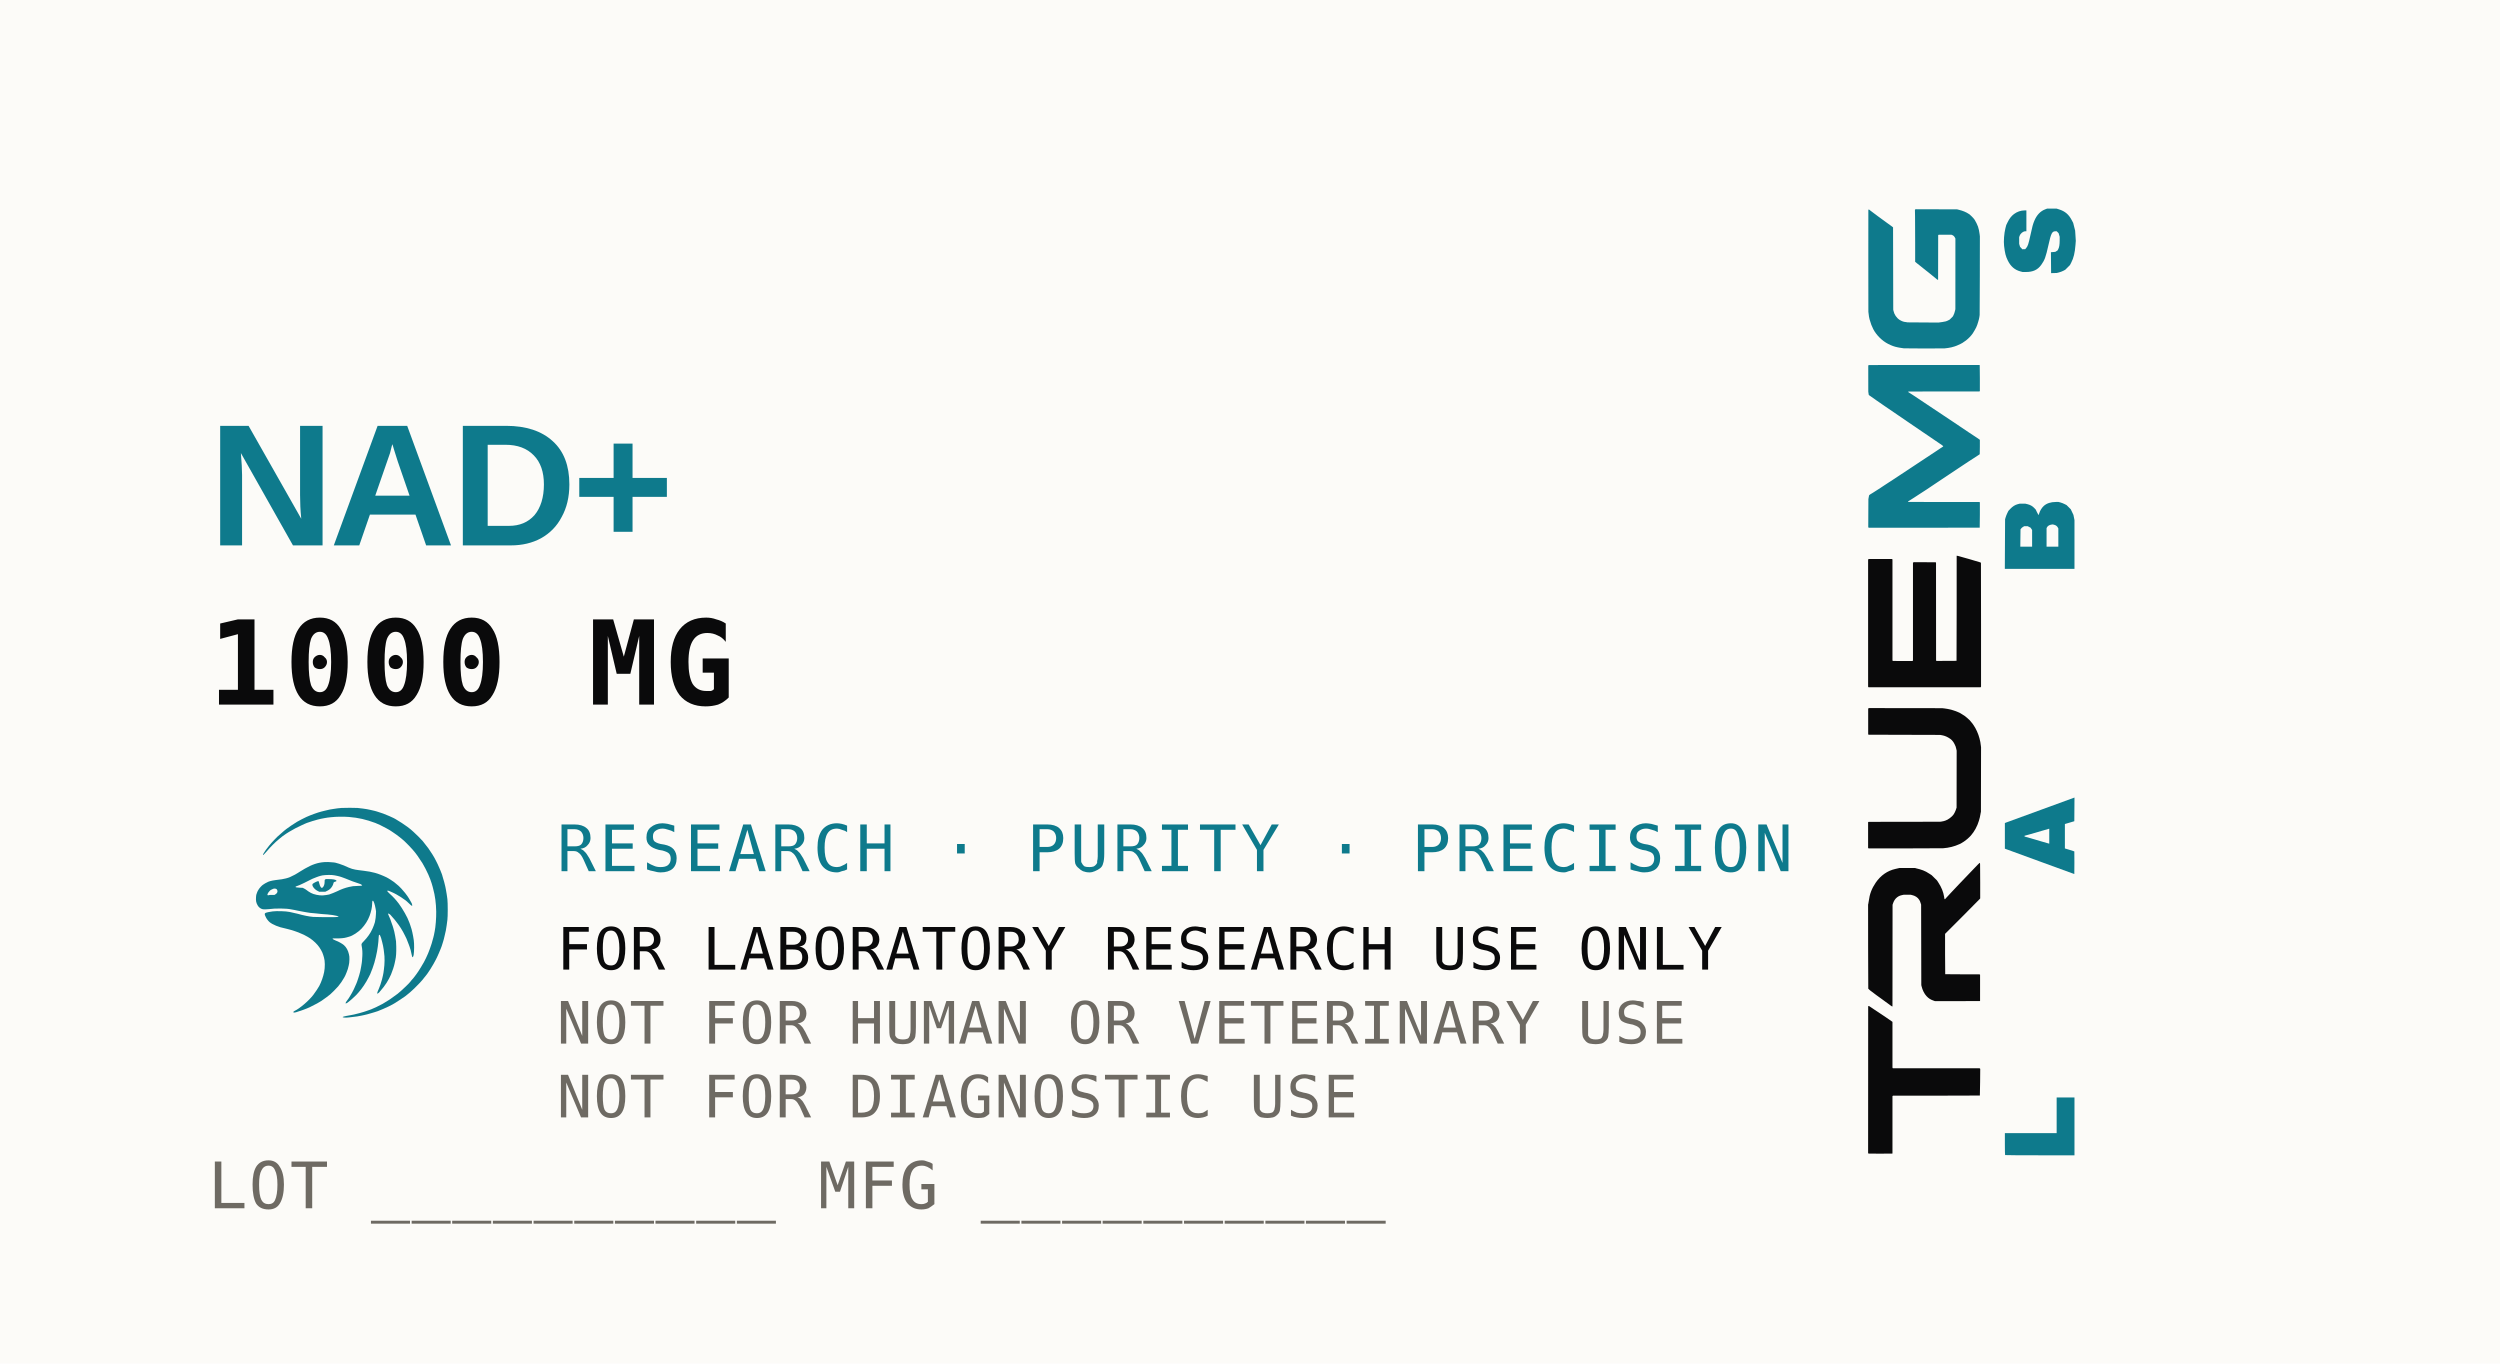
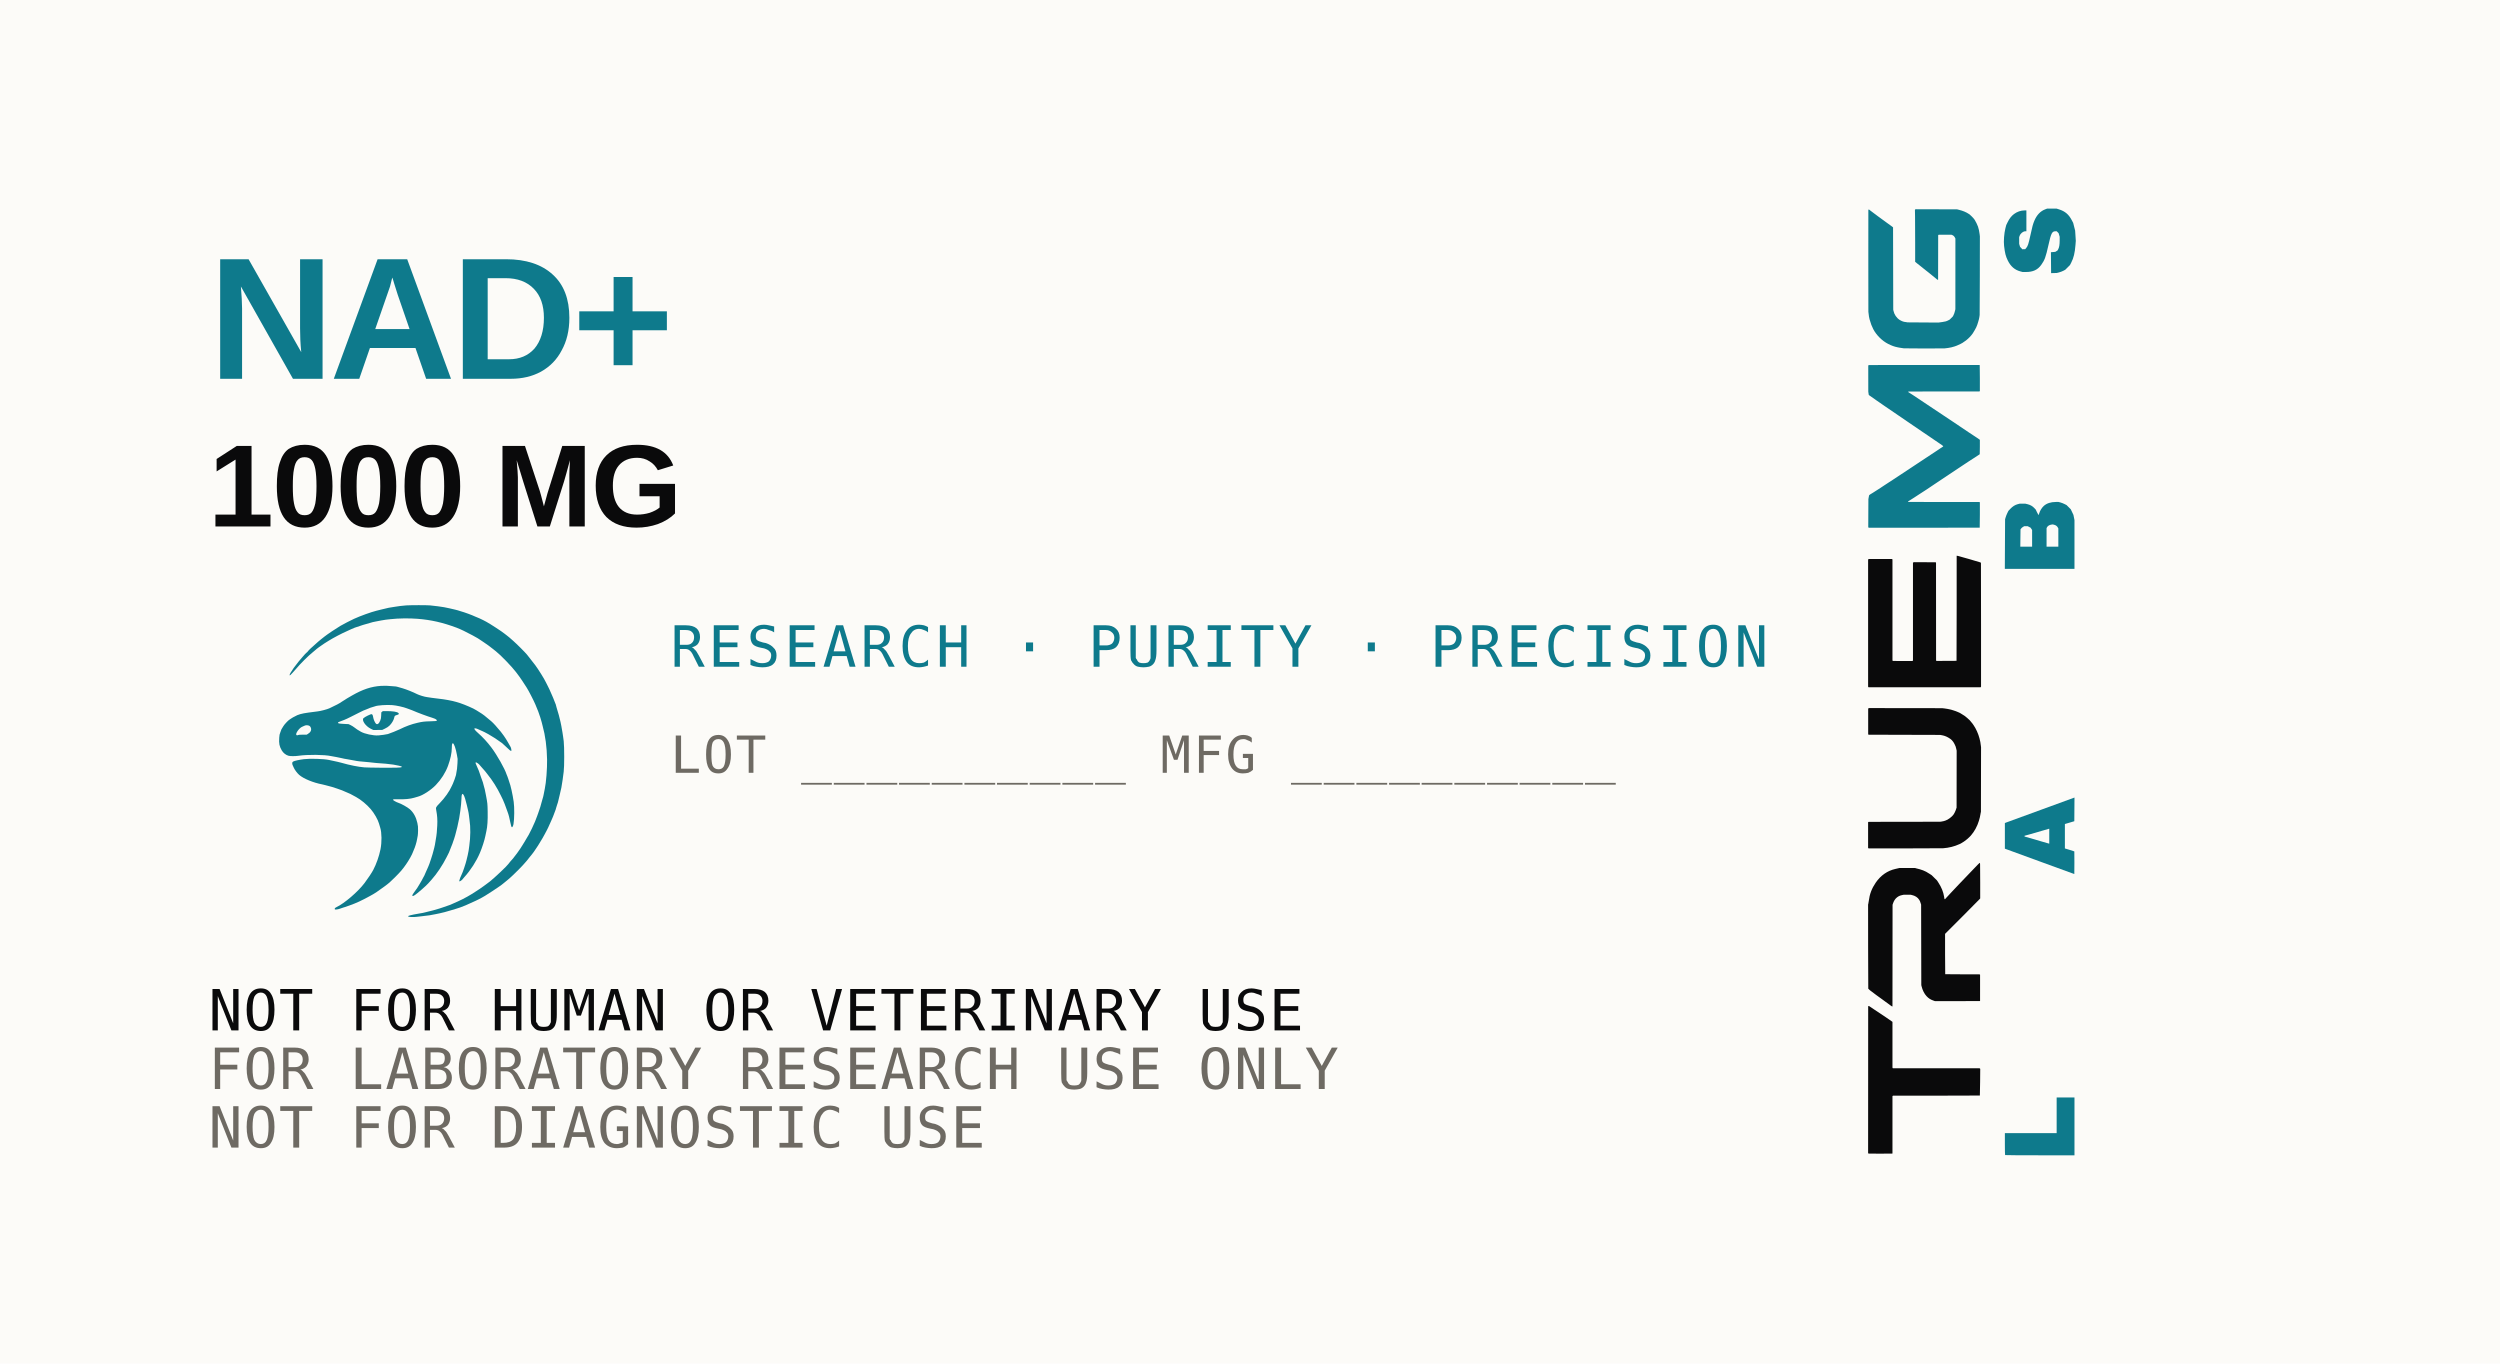
<svg xmlns="http://www.w3.org/2000/svg" width="66.0mm" height="36.0mm" viewBox="0 0 66.0 36.0">
  <rect x="0" y="0" width="66.0" height="36.0" fill="#FCFBF8" />
  <g transform="translate(49.30,30.50) rotate(-90) scale(0.004437)">
    <g transform="translate(0,681) scale(0.025,-0.025)" stroke="none">
      <g fill="#0A0A0B">
        <path d="M465 27020 l-58 -59 -15 -2770 c-8 -1524 0 -2802 18 -2841 l33 -70 6816 0 6815 0 61 -61 61 -61 -3 -10322 c-2 -5867 12 -10336 32 -10355 19 -18 1457 -45 3195 -61 l3160 -28 70 77 70 78 0 10325 0 10325 77 42 78 41 5439 0 5440 0 86 110 c125 160 843 1198 1065 1538 295 455 724 1099 1709 2569 l910 1356 -12 104 -12 103 -17488 9 -17488 9 -59 -58z" />
        <path d="M39653 27037 c-49 -18 -221 -200 -384 -405 -458 -576 -1855 -2468 -2161 -2925 -179 -268 -743 -1037 -1416 -1929 -166 -221 -278 -407 -266 -440 l22 -57 12086 -12 12086 -12 278 -88 c640 -203 1152 -536 1485 -965 307 -395 445 -712 569 -1304 l66 -320 0 -800 0 -800 -66 -300 c-181 -812 -569 -1408 -1152 -1768 -273 -168 -352 -202 -789 -341 l-351 -111 -9580 -21 -9580 -22 -300 -72 c-898 -215 -1753 -647 -2317 -1169 -555 -514 -833 -960 -1109 -1776 l-74 -220 -9 -5315 c-6 -2923 5 -5341 24 -5374 l33 -60 3113 -1 3113 0 48 65 47 66 6 4063 c3 2235 15 4080 27 4100 13 21 2011 36 4813 36 l4790 0 4138 -4134 c2275 -2274 4176 -4155 4224 -4180 l88 -46 3836 0 c2110 0 4003 12 4207 26 l369 26 19 50 c22 57 -449 537 -1427 1453 -693 648 -3219 3069 -3680 3525 -144 143 -513 492 -821 776 -307 284 -765 716 -1018 960 -460 444 -678 647 -1334 1239 l-350 316 13 64 12 65 180 30 c98 16 287 47 419 68 1108 179 2211 624 3280 1324 l560 366 620 626 620 626 263 400 c457 695 732 1203 890 1648 218 612 370 1114 408 1352 14 88 56 250 92 360 l67 200 0 1860 0 1860 -67 280 c-37 154 -105 451 -152 660 -425 1916 -1544 3522 -3281 4711 -1373 939 -2719 1447 -4380 1652 -176 22 -437 66 -580 99 l-260 59 -9960 -6 c-5478 -3 -9999 -20 -10047 -38z" />
        <path d="M73081 27003 l-41 -78 3 -8632 c2 -4748 18 -8831 36 -9073 101 -1383 432 -2698 970 -3860 66 -143 137 -296 156 -340 20 -44 107 -188 194 -320 88 -132 189 -294 225 -360 209 -379 985 -1283 1459 -1702 967 -852 2219 -1538 3517 -1926 650 -194 1101 -302 1480 -354 165 -23 381 -62 480 -87 l180 -46 7678 -14 7679 -14 341 41 c875 105 996 127 1782 328 1078 274 2363 850 3164 1418 90 64 252 177 360 252 187 130 549 429 780 644 172 160 902 995 1009 1154 55 80 204 315 333 521 129 206 275 440 325 520 50 80 106 181 125 225 20 44 83 188 142 320 184 414 294 707 421 1120 67 220 148 481 179 580 32 99 77 306 101 460 24 154 62 337 84 406 22 69 70 384 107 700 l66 574 11 8700 12 8700 -51 100 -50 100 -3067 0 -3067 0 -52 -52 -52 -52 -24 -8508 -24 -8508 -44 -260 c-110 -664 -270 -1122 -588 -1684 -416 -734 -817 -1122 -1520 -1473 -547 -273 -643 -308 -1159 -424 l-449 -100 -6776 10 -6776 11 -200 71 c-110 39 -290 99 -400 133 -249 78 -763 334 -1012 503 -573 388 -1285 1345 -1482 1993 -23 77 -72 239 -109 360 -36 121 -85 364 -108 540 l-41 320 -14 8515 -13 8515 -45 55 -46 55 -3073 0 -3074 0 -42 -77z" />
        <path d="M111470 27037 l-70 -41 0 -13357 0 -13356 77 -42 78 -41 14699 0 c8085 0 14727 11 14761 23 73 29 147 254 589 1797 45 154 107 361 140 460 63 190 147 481 240 830 105 394 171 630 288 1030 333 1138 450 1584 428 1620 l-25 40 -12447 1 c-6847 0 -12469 14 -12496 31 l-47 30 -13 2367 -12 2367 52 52 52 52 11644 8 11643 7 44 44 44 44 13 2601 14 2601 -64 97 -64 98 -11636 0 -11636 0 -65 65 -65 65 9 2319 10 2320 55 55 56 56 12035 0 12036 0 42 77 41 78 0 2733 0 2734 -61 88 -61 87 -15129 1 -15129 0 -70 -41z" />
      </g>
      <g fill="#0E7A8C">
        <path d="M149428 26991 l-69 -51 0 -13193 c0 -7256 10 -13210 23 -13230 14 -22 1228 -37 3012 -37 l2990 0 48 48 48 48 0 8485 c0 4667 11 8496 24 8510 51 51 137 -27 250 -225 101 -177 300 -490 866 -1360 66 -102 354 -541 640 -976 286 -435 601 -923 700 -1084 99 -162 321 -503 493 -760 172 -256 505 -753 740 -1103 235 -350 445 -663 467 -695 22 -31 510 -762 1084 -1623 574 -861 1170 -1754 1324 -1985 154 -231 405 -609 558 -840 153 -231 503 -754 776 -1163 274 -408 516 -772 538 -808 22 -36 195 -296 384 -577 189 -282 556 -836 816 -1232 1081 -1646 1205 -1838 1541 -2380 75 -121 155 -233 178 -249 22 -17 800 -30 1727 -30 l1686 -1 119 135 c65 75 217 295 338 490 237 384 977 1507 1354 2055 228 331 2457 3644 2617 3889 44 67 699 1051 1456 2187 757 1135 1423 2135 1480 2222 180 274 1884 2825 1961 2936 156 223 1269 1899 1393 2098 72 114 250 393 396 620 l265 412 64 -13 65 -12 10 -8456 10 -8455 45 -54 45 -54 3045 1 c1675 0 3068 15 3097 33 l52 33 3 9997 c2 5498 1 11430 -2 13183 l-5 3187 -64 64 -64 64 -3106 -3 -3106 -4 -378 -57 -379 -56 -90 -91 c-86 -86 -510 -688 -1208 -1715 -174 -255 -384 -561 -468 -680 -84 -119 -276 -396 -427 -616 -151 -220 -458 -665 -682 -990 -1061 -1535 -1504 -2184 -2993 -4392 -102 -151 -291 -424 -420 -606 -395 -558 -1826 -2658 -2692 -3952 -243 -363 -534 -795 -646 -960 -362 -533 -933 -1370 -1216 -1780 -151 -220 -481 -706 -734 -1080 -645 -958 -666 -976 -803 -710 -42 83 -173 285 -290 450 -117 165 -304 439 -414 609 -110 170 -319 485 -464 700 -262 388 -699 1050 -1710 2591 -288 440 -580 881 -649 980 -69 99 -254 378 -411 620 -158 242 -361 548 -451 680 -281 410 -2516 3790 -2639 3990 -64 104 -235 365 -380 580 -145 214 -333 498 -417 630 -84 132 -354 546 -599 920 -245 374 -615 940 -823 1259 -207 318 -435 660 -505 760 -71 99 -211 316 -313 481 -101 165 -291 462 -420 660 -130 198 -296 457 -368 575 -72 117 -167 271 -211 341 -44 69 -139 228 -212 352 -169 288 -192 306 -474 358 -129 23 -333 61 -454 84 l-220 41 -3341 16 -3341 15 -70 -51z" />
        <path d="M200748 27015 c-12 -12 -199 -36 -415 -54 -432 -34 -1041 -135 -1353 -224 -1056 -300 -1666 -529 -2360 -890 -1428 -741 -2792 -2118 -3512 -3547 -409 -812 -663 -1509 -787 -2160 -25 -132 -70 -357 -100 -500 -79 -379 -135 -742 -162 -1060 -43 -494 -55 -9253 -14 -9700 56 -610 149 -1204 259 -1660 102 -419 325 -1132 377 -1200 16 -22 80 -166 140 -320 130 -331 384 -846 530 -1076 305 -481 394 -610 605 -874 491 -615 1084 -1182 1642 -1570 290 -202 1442 -860 1505 -860 28 0 101 -26 164 -59 200 -104 621 -251 1093 -383 253 -70 546 -153 651 -184 105 -31 330 -75 500 -97 170 -23 390 -53 489 -68 99 -14 4347 -33 9440 -40 l9260 -14 540 64 c656 78 1322 222 1791 386 457 161 1227 540 1629 803 397 259 1101 959 1378 1369 420 622 746 1395 972 2303 l125 500 14 4945 15 4946 -71 71 -71 71 -1581 -27 c-870 -14 -3652 -26 -6184 -26 l-4603 0 -358 -430 c-730 -878 -909 -1102 -1673 -2099 -240 -314 -558 -715 -706 -891 -148 -176 -383 -466 -523 -644 -337 -431 -699 -871 -887 -1081 -88 -98 -148 -202 -140 -243 l14 -72 5305 -10 5304 -10 53 -64 53 -63 2 -1507 2 -1506 -91 -224 c-110 -274 -304 -474 -603 -623 l-226 -113 -8400 4 -8400 4 -320 70 c-469 102 -882 246 -1179 409 l-261 145 -360 364 -361 364 -139 260 c-255 475 -361 834 -439 1480 -25 209 -65 499 -88 643 l-43 264 25 3744 25 3744 40 105 c22 58 40 190 41 293 1 337 223 944 505 1380 483 748 1297 1294 2194 1474 l240 48 9794 23 9795 22 117 140 c64 77 166 212 225 299 139 203 491 691 749 1038 529 712 1029 1396 1202 1646 106 153 235 331 287 397 354 447 648 839 1069 1427 120 168 302 408 403 532 l184 226 -13 87 -12 88 -12145 8 c-6680 5 -12155 -1 -12167 -13z" />
      </g>
    </g>
    <g transform="translate(0,811.8) scale(2.00071)">
      <g transform="translate(0,214) scale(0.025,-0.025)" fill="#0E7A8C" stroke="none">
        <path d="M108180 8534 c-883 -105 -1223 -191 -1720 -433 -723 -354 -1137 -832 -1320 -1524 l-62 -237 -3 -388 c-4 -854 255 -1416 851 -1840 580 -413 916 -536 2354 -856 1425 -317 1640 -428 1640 -841 l0 -141 -113 -114 -114 -113 -214 -63 -214 -64 -425 0 c-504 0 -844 55 -1052 172 l-152 85 -83 134 -83 134 -20 258 -21 258 -1245 -10 -1244 -11 9 -334 9 -334 66 -266 c36 -146 121 -374 189 -506 l125 -240 281 -282 281 -281 281 -146 c560 -291 1154 -435 2099 -509 l500 -39 606 38 606 39 461 117 462 116 312 163 c696 362 1073 805 1299 1525 l94 299 -2 560 -2 560 -94 240 c-217 556 -654 973 -1318 1259 -413 178 -717 261 -1834 501 -954 205 -1224 295 -1434 476 l-146 126 -4 173 -5 172 146 134 147 134 173 52 173 51 400 1 400 1 151 -53 c299 -106 549 -418 549 -685 l0 -122 1240 0 1240 0 0 232 c0 429 -157 880 -432 1244 -232 306 -531 541 -948 745 l-360 176 -388 100 c-588 151 -1538 223 -2092 157z" />
        <path d="M27 8413 c-15 -14 -27 -1877 -27 -4140 l0 -4113 3440 0 3440 0 0 1060 0 1060 -2120 0 -2120 0 0 3080 0 3080 -1293 0 c-712 0 -1306 -12 -1320 -27z" />
        <path d="M36449 8370 c-16 -38 -696 -1897 -1510 -4130 l-1482 -4060 1338 -11 c735 -5 1345 -2 1355 8 10 10 94 267 186 571 l167 552 1453 0 1453 0 166 -560 166 -560 1408 -11 1408 -10 -54 150 c-226 634 -2882 7899 -2925 8001 l-54 130 -1523 0 -1524 0 -28 -70z m1733 -2892 c92 -340 278 -981 413 -1425 135 -444 245 -826 245 -850 l0 -43 -880 0 -880 0 0 35 c0 20 118 428 261 908 144 480 325 1099 402 1375 77 276 150 534 162 574 12 40 41 66 65 58 l43 -14 169 -618z" />
        <path d="M69760 4303 l0 -4143 2902 0 2901 0 309 62 308 62 334 158 333 158 252 251 251 252 125 248 c69 137 153 351 185 477 l60 229 -1 321 c-1 601 -160 1085 -470 1430 -201 224 -556 447 -848 535 -133 40 -241 82 -241 95 0 12 146 91 325 175 l324 152 189 177 c231 216 381 483 460 821 l61 257 0 322 1 321 -62 239 c-83 323 -270 621 -559 892 l-241 226 -260 128 c-143 71 -368 160 -499 198 l-239 69 -2950 15 -2950 15 0 -4142z m4807 2197 c59 -44 145 -145 190 -225 l83 -146 0 -196 0 -196 -90 -178 -90 -178 -136 -91 -136 -90 -994 0 -994 0 0 702 0 702 1030 -12 1030 -12 107 -80z m151 -3079 c149 -77 276 -287 306 -506 l24 -176 -47 -179 c-53 -196 -161 -336 -329 -424 l-108 -56 -1082 0 -1082 0 0 700 0 700 1102 0 1102 0 114 -59z" />
      </g>
    </g>
  </g>
-   <text x="5.5" y="14.40" font-family="Archivo Black, Archivo, Helvetica Neue, Arial, sans-serif" font-weight="900" font-size="4.60" letter-spacing="-0.12" fill="#0E7A8C">NAD+</text>
-   <text x="5.5" y="18.60" font-family="IBM Plex Mono, SF Mono, Menlo, monospace" font-weight="600" font-size="3.10" letter-spacing="0.14" fill="#0A0A0B">1000 MG</text>
-   <g transform="translate(5.500,20.400) scale(0.004625)">
+   <text x="5.5" y="10.00" font-family="Archivo Black, Archivo, Helvetica Neue, Arial, sans-serif" font-weight="900" font-size="4.60" letter-spacing="-0.12" fill="#0E7A8C">NAD+</text>
+   <text x="5.5" y="13.90" font-family="Archivo Black, Archivo, Helvetica Neue, Arial, sans-serif" font-weight="900" font-size="3.10" letter-spacing="-0.04" fill="#0A0A0B">1000 MG</text>
+   <g transform="translate(5.500,14.600) scale(0.006875)">
    <g transform="translate(0,1600) scale(0.025,-0.025)" fill="#0E7A8C" stroke="none">
      <path d="M30400 55957 c-297 -16 -720 -59 -940 -94 -220 -35 -598 -91 -840 -124 -768 -105 -982 -149 -2060 -419 -187 -47 -520 -130 -740 -184 -821 -204 -2477 -801 -3440 -1242 -528 -241 -1624 -809 -2100 -1086 -590 -345 -2063 -1335 -2434 -1636 -184 -150 -429 -344 -546 -432 -225 -171 -418 -340 -1592 -1400 -171 -154 -354 -346 -408 -427 -53 -81 -151 -178 -217 -217 -65 -39 -332 -323 -591 -631 -260 -307 -536 -632 -615 -722 -79 -90 -204 -252 -278 -361 -74 -110 -192 -263 -262 -340 -114 -126 -263 -343 -696 -1013 -216 -334 -206 -561 14 -319 54 61 220 236 368 390 148 154 351 382 453 506 583 717 1913 2044 2524 2520 187 146 376 305 420 354 124 139 986 773 1403 1033 152 95 430 269 617 387 719 454 2073 1166 2860 1505 308 133 603 269 657 303 136 88 871 359 1323 488 209 60 422 131 472 159 51 28 280 93 509 144 229 52 529 139 668 194 138 54 485 138 771 186 286 48 664 121 840 162 176 41 500 94 720 119 220 24 553 61 740 82 1195 135 2877 157 4140 55 2107 -171 3829 -563 6000 -1368 547 -203 1543 -682 2440 -1172 805 -441 925 -512 1273 -757 172 -121 406 -279 520 -351 314 -199 918 -640 1261 -920 168 -138 414 -333 546 -433 671 -512 2476 -2380 3072 -3178 171 -230 399 -535 507 -678 203 -270 597 -862 1144 -1720 301 -472 1075 -1973 1331 -2582 244 -582 288 -689 440 -1078 157 -402 526 -1548 526 -1634 0 -25 63 -271 139 -546 425 -1525 659 -3281 692 -5200 24 -1413 -143 -3550 -352 -4500 -43 -198 -116 -563 -160 -812 -45 -249 -115 -537 -156 -640 -40 -103 -95 -296 -122 -428 -70 -351 -400 -1420 -556 -1800 -45 -110 -126 -335 -179 -500 -303 -935 -1266 -2951 -1690 -3540 -48 -66 -136 -217 -195 -335 -59 -118 -223 -384 -363 -590 -141 -206 -291 -442 -333 -525 -80 -157 -865 -1223 -1119 -1521 -80 -93 -265 -302 -411 -463 -146 -160 -293 -345 -327 -409 -114 -218 -2195 -2185 -2830 -2676 -482 -373 -1297 -962 -1638 -1185 -187 -123 -392 -257 -455 -299 -933 -620 -1772 -1089 -2765 -1547 -1211 -558 -1273 -583 -2220 -892 -165 -54 -462 -153 -659 -220 -404 -137 -1597 -460 -1841 -499 -88 -14 -268 -60 -400 -101 -132 -42 -497 -113 -811 -159 -315 -46 -711 -117 -880 -159 -170 -41 -410 -95 -534 -119 -231 -46 -397 -133 -347 -183 95 -94 798 -124 1312 -56 165 22 480 57 700 78 872 82 1752 214 2260 340 209 52 470 107 580 122 229 33 1212 293 1670 443 170 56 494 152 720 213 225 62 554 167 730 234 812 310 1131 440 1222 499 54 35 216 108 361 162 314 117 1446 662 1757 846 121 71 355 207 520 301 366 210 1934 1241 2396 1576 184 134 481 371 660 526 178 155 414 350 524 433 303 227 1686 1577 2220 2165 530 584 702 788 1026 1220 124 165 288 365 363 445 76 80 195 237 265 348 69 111 214 324 322 474 107 150 267 390 356 533 591 958 912 1505 1022 1741 70 149 190 374 268 501 77 128 192 355 255 505 63 150 272 615 464 1033 191 418 388 895 437 1060 48 165 128 376 176 469 47 93 114 299 147 457 34 159 105 389 159 511 54 123 134 394 178 603 44 209 133 578 197 820 205 766 368 1607 466 2396 53 420 127 980 164 1244 103 719 104 3773 2 4678 -40 351 -80 651 -89 666 -10 15 -53 304 -97 642 -44 338 -123 794 -176 1014 -53 220 -110 499 -126 620 -35 263 -450 1784 -595 2180 -56 154 -103 326 -103 383 -1 57 -46 192 -102 300 -55 108 -130 296 -165 417 -36 121 -106 301 -157 400 -51 99 -137 297 -190 440 -127 339 -665 1495 -792 1700 -54 88 -134 241 -177 340 -180 415 -1143 1960 -1598 2567 -399 531 -784 1023 -1271 1625 -285 353 -1603 1669 -2131 2128 -215 187 -483 422 -594 522 -112 101 -303 252 -424 337 -121 85 -274 203 -340 262 -268 241 -2259 1538 -2760 1799 -154 81 -352 185 -440 232 -251 134 -937 448 -980 448 -21 0 -151 53 -289 119 -523 248 -1616 649 -2243 823 -194 54 -383 113 -420 133 -38 19 -212 65 -388 103 -176 37 -574 130 -885 205 -311 75 -689 154 -840 175 -151 22 -572 84 -935 139 -363 54 -912 118 -1220 141 -624 46 -2827 46 -3660 -1z" />
      <path d="M26520 43595 c-1503 -101 -2804 -534 -4460 -1485 -714 -409 -983 -571 -1100 -661 -55 -43 -163 -110 -240 -149 -77 -40 -201 -119 -276 -176 -252 -192 -912 -540 -1832 -966 -362 -168 -1371 -434 -1832 -483 -220 -24 -849 -105 -1397 -181 -1084 -151 -1615 -302 -2108 -598 -124 -75 -244 -136 -267 -136 -23 0 -123 -62 -222 -138 -99 -75 -243 -170 -319 -210 -194 -101 -835 -791 -958 -1032 -57 -110 -148 -261 -204 -335 -55 -74 -113 -191 -127 -260 -15 -69 -77 -242 -139 -385 -93 -215 -119 -350 -150 -780 -62 -878 26 -1314 388 -1935 234 -401 636 -717 1052 -828 273 -73 1001 -73 1501 0 1439 208 4011 182 5050 -52 99 -22 459 -87 800 -145 341 -57 728 -138 860 -179 132 -41 510 -114 840 -162 330 -47 780 -129 1000 -181 220 -51 607 -113 860 -136 253 -24 865 -80 1360 -124 495 -45 981 -98 1080 -118 99 -20 306 -37 460 -38 354 -3 1780 -140 2269 -220 561 -91 1231 -246 1282 -297 107 -107 -50 -145 -708 -168 -1005 -37 -4364 -9 -5019 41 -919 71 -2277 343 -3524 706 -295 86 -642 164 -1920 435 -801 170 -2892 235 -3833 119 -689 -85 -1433 -246 -1627 -352 -142 -77 -161 -105 -172 -254 -7 -100 14 -219 54 -296 36 -70 115 -247 175 -392 132 -321 525 -849 832 -1119 668 -585 2172 -1205 3551 -1464 184 -34 412 -90 507 -124 95 -34 263 -78 373 -99 481 -89 2334 -717 2607 -883 70 -43 250 -120 400 -172 244 -83 464 -195 1313 -665 764 -423 1614 -1125 2248 -1858 531 -613 1106 -1620 1268 -2220 39 -143 124 -429 189 -636 240 -761 257 -2233 37 -3317 -217 -1075 -632 -2255 -1116 -3173 -229 -434 -819 -1321 -1340 -2014 -1001 -1331 -3082 -3113 -4317 -3698 -201 -95 -291 -207 -251 -311 40 -104 505 -42 935 126 201 79 390 143 420 143 30 0 161 38 291 85 130 47 425 153 656 235 1057 378 1752 700 3120 1446 773 421 1073 619 2200 1450 708 522 898 688 1617 1407 888 889 1167 1215 1709 1992 459 658 952 1543 1074 1925 28 88 87 232 131 320 162 320 426 1184 487 1588 34 226 81 482 105 568 24 86 47 446 51 800 5 574 -6 700 -108 1164 -196 892 -591 1610 -1163 2111 -348 305 -1330 854 -1763 986 -288 88 -828 392 -822 463 7 83 242 104 886 80 867 -32 1816 58 2336 222 198 62 469 141 603 175 749 190 2014 1010 2759 1788 834 871 1481 1889 1872 2948 371 1003 586 2015 587 2767 0 510 43 700 159 700 169 0 460 -829 623 -1780 l107 -620 -22 -660 c-20 -592 -86 -1119 -231 -1831 -41 -202 -387 -1161 -474 -1316 -22 -40 -93 -192 -157 -337 -367 -838 -1079 -1848 -1882 -2673 -599 -615 -608 -633 -509 -1135 146 -744 192 -1447 147 -2272 -48 -871 -109 -1582 -139 -1632 -12 -18 -67 -361 -124 -762 -56 -401 -146 -867 -198 -1036 -53 -168 -107 -378 -122 -466 -14 -88 -78 -322 -141 -520 -64 -198 -160 -504 -214 -680 -152 -499 -411 -1216 -459 -1274 -24 -29 -90 -177 -147 -329 -57 -152 -145 -349 -195 -437 -51 -88 -122 -250 -158 -360 -36 -110 -119 -281 -185 -380 -66 -99 -120 -197 -120 -218 0 -20 -72 -160 -160 -310 -88 -149 -235 -402 -327 -562 -315 -549 -487 -810 -761 -1157 -516 -654 -501 -911 32 -556 404 269 1699 1403 2036 1782 132 149 367 412 523 584 778 860 1696 2237 2305 3457 131 264 289 579 351 700 62 121 141 322 177 448 36 125 128 358 204 519 77 160 140 315 140 345 0 29 52 183 115 341 392 980 975 3467 1107 4727 32 308 86 767 118 1020 33 253 61 649 62 880 5 962 253 961 558 -3 94 -296 211 -735 261 -977 49 -242 135 -611 191 -820 55 -209 121 -587 145 -840 25 -253 62 -559 82 -680 172 -1013 156 -2619 -38 -3940 -42 -286 -88 -619 -102 -740 -14 -121 -76 -427 -137 -680 -61 -253 -150 -622 -197 -820 -127 -538 -590 -1900 -721 -2122 -39 -66 -146 -312 -238 -546 -153 -393 -176 -552 -79 -552 54 0 393 237 393 275 0 17 149 195 331 395 955 1050 1835 2420 2383 3710 337 792 716 1965 832 2574 36 190 109 535 161 766 162 707 225 1653 199 3000 -22 1204 -30 1285 -245 2420 -174 915 -259 1298 -325 1453 -34 81 -78 246 -98 366 -20 121 -90 346 -154 500 -65 155 -172 452 -238 661 -219 697 -371 1096 -590 1549 -225 468 -255 587 -158 625 60 23 542 -311 542 -375 0 -18 167 -210 371 -426 204 -216 424 -465 490 -553 65 -88 227 -295 361 -460 806 -1000 1475 -2061 2055 -3260 159 -330 307 -633 329 -674 87 -161 473 -1149 536 -1371 37 -129 117 -352 179 -495 130 -300 330 -1063 443 -1694 78 -431 162 -666 238 -666 74 0 192 250 233 495 136 809 151 2549 29 3405 -164 1155 -478 2567 -677 3046 -53 129 -120 333 -147 454 -28 121 -91 301 -140 400 -49 99 -112 252 -139 340 -263 842 -1447 2937 -2313 4092 -647 863 -1321 1593 -2113 2292 -380 335 -559 564 -507 649 35 57 368 -4 513 -94 72 -44 234 -116 359 -159 125 -43 285 -113 354 -156 69 -43 225 -117 346 -164 193 -76 779 -416 1600 -929 143 -89 368 -246 500 -349 132 -103 324 -236 427 -295 103 -59 226 -156 273 -217 47 -60 209 -209 361 -330 151 -121 341 -298 423 -393 147 -172 412 -367 500 -367 65 0 11 374 -86 593 -41 95 -200 374 -352 620 -152 246 -308 510 -346 587 -75 150 -584 868 -818 1153 -619 756 -1136 1324 -1463 1607 -910 786 -1306 1090 -1806 1385 -172 102 -385 235 -473 295 -208 143 -717 397 -1153 577 -191 79 -504 209 -697 289 -192 80 -485 187 -650 238 -165 50 -453 139 -640 196 -545 168 -1843 407 -2580 476 -374 34 -869 97 -1100 139 -231 41 -582 94 -780 116 -361 41 -1191 293 -1520 460 -595 303 -1597 706 -2220 892 -828 248 -1011 292 -1227 295 -114 1 -339 19 -500 39 -451 57 -1085 72 -1593 38z m1750 -2955 c603 -47 1755 -303 2219 -493 182 -75 385 -148 451 -164 66 -15 237 -80 380 -143 809 -358 2387 -945 3079 -1146 331 -96 539 -198 665 -324 l62 -61 -65 -65 c-53 -53 -213 -68 -952 -89 -973 -28 -1196 -54 -1970 -230 -915 -207 -1807 -533 -2759 -1007 -349 -173 -1455 -617 -1800 -722 -198 -60 -1095 -189 -1477 -212 -768 -46 -2093 236 -2671 568 -510 292 -675 400 -952 621 -165 132 -444 309 -620 393 l-320 152 -722 36 c-406 19 -761 55 -810 82 -106 56 -115 157 -18 191 39 13 178 68 310 123 132 55 384 151 560 213 176 62 653 285 1060 495 407 211 947 483 1200 605 253 122 559 273 680 335 121 62 328 144 460 181 132 37 313 110 402 161 90 52 307 131 483 176 176 45 382 108 458 139 375 156 1784 254 2667 185z m-12741 -3188 c84 -49 157 -141 206 -259 153 -369 -11 -726 -452 -985 l-183 -108 -600 0 c-407 0 -628 -16 -687 -50 -118 -67 -232 -63 -294 11 -172 208 461 1091 900 1255 118 44 284 119 368 165 187 103 540 89 742 -29z" />
      <path d="M26687 39620 l-119 -100 -18 -470 c-17 -409 -36 -512 -147 -790 -197 -494 -466 -674 -672 -450 -159 174 -361 642 -408 950 -51 326 -114 458 -237 490 -131 34 -1056 -420 -1251 -615 -316 -316 318 -1235 1125 -1629 l379 -186 681 3 680 2 425 205 c315 151 495 269 691 452 333 312 649 831 725 1190 68 324 93 351 426 450 314 94 364 159 230 301 -178 190 -840 297 -1832 297 l-559 0 -119 -100z" />
    </g>
  </g>
-   <text x="14.70" y="23.00" font-family="IBM Plex Mono, SF Mono, Menlo, monospace" font-size="1.71" letter-spacing="0.1" fill="#0E7A8C">RESEARCH · PURITY · PRECISION</text>
-   <text x="14.70" y="25.60" font-family="IBM Plex Mono, SF Mono, Menlo, monospace" font-size="1.55" letter-spacing="0.03" fill="#0A0A0B">FOR LABORATORY RESEARCH USE ONLY</text>
-   <text x="14.70" y="27.55" font-family="IBM Plex Mono, SF Mono, Menlo, monospace" font-size="1.55" letter-spacing="0.03" fill="#6E6A63">NOT FOR HUMAN OR VETERINARY USE</text>
-   <text x="14.70" y="29.50" font-family="IBM Plex Mono, SF Mono, Menlo, monospace" font-size="1.55" letter-spacing="0.03" fill="#6E6A63">NOT FOR DIAGNOSTIC USE</text>
-   <text x="5.5" y="31.90" font-family="IBM Plex Mono, SF Mono, Menlo, monospace" font-size="1.70" letter-spacing="0.05" fill="#6E6A63">LOT __________   MFG __________</text>
+   <text x="17.70" y="17.60" font-family="IBM Plex Mono, SF Mono, Menlo, monospace" font-size="1.50" letter-spacing="0.1" fill="#0E7A8C">RESEARCH · PURITY · PRECISION</text>
+   <text x="17.70" y="20.40" font-family="IBM Plex Mono, SF Mono, Menlo, monospace" font-size="1.35" letter-spacing="0.05" fill="#6E6A63">LOT __________  MFG __________</text>
+   <text x="5.5" y="27.20" font-family="IBM Plex Mono, SF Mono, Menlo, monospace" font-size="1.50" letter-spacing="0.03" fill="#0A0A0B">NOT FOR HUMAN OR VETERINARY USE</text>
+   <text x="5.5" y="28.75" font-family="IBM Plex Mono, SF Mono, Menlo, monospace" font-size="1.50" letter-spacing="0.03" fill="#6E6A63">FOR LABORATORY RESEARCH USE ONLY</text>
+   <text x="5.5" y="30.30" font-family="IBM Plex Mono, SF Mono, Menlo, monospace" font-size="1.50" letter-spacing="0.03" fill="#6E6A63">NOT FOR DIAGNOSTIC USE</text>
</svg>
